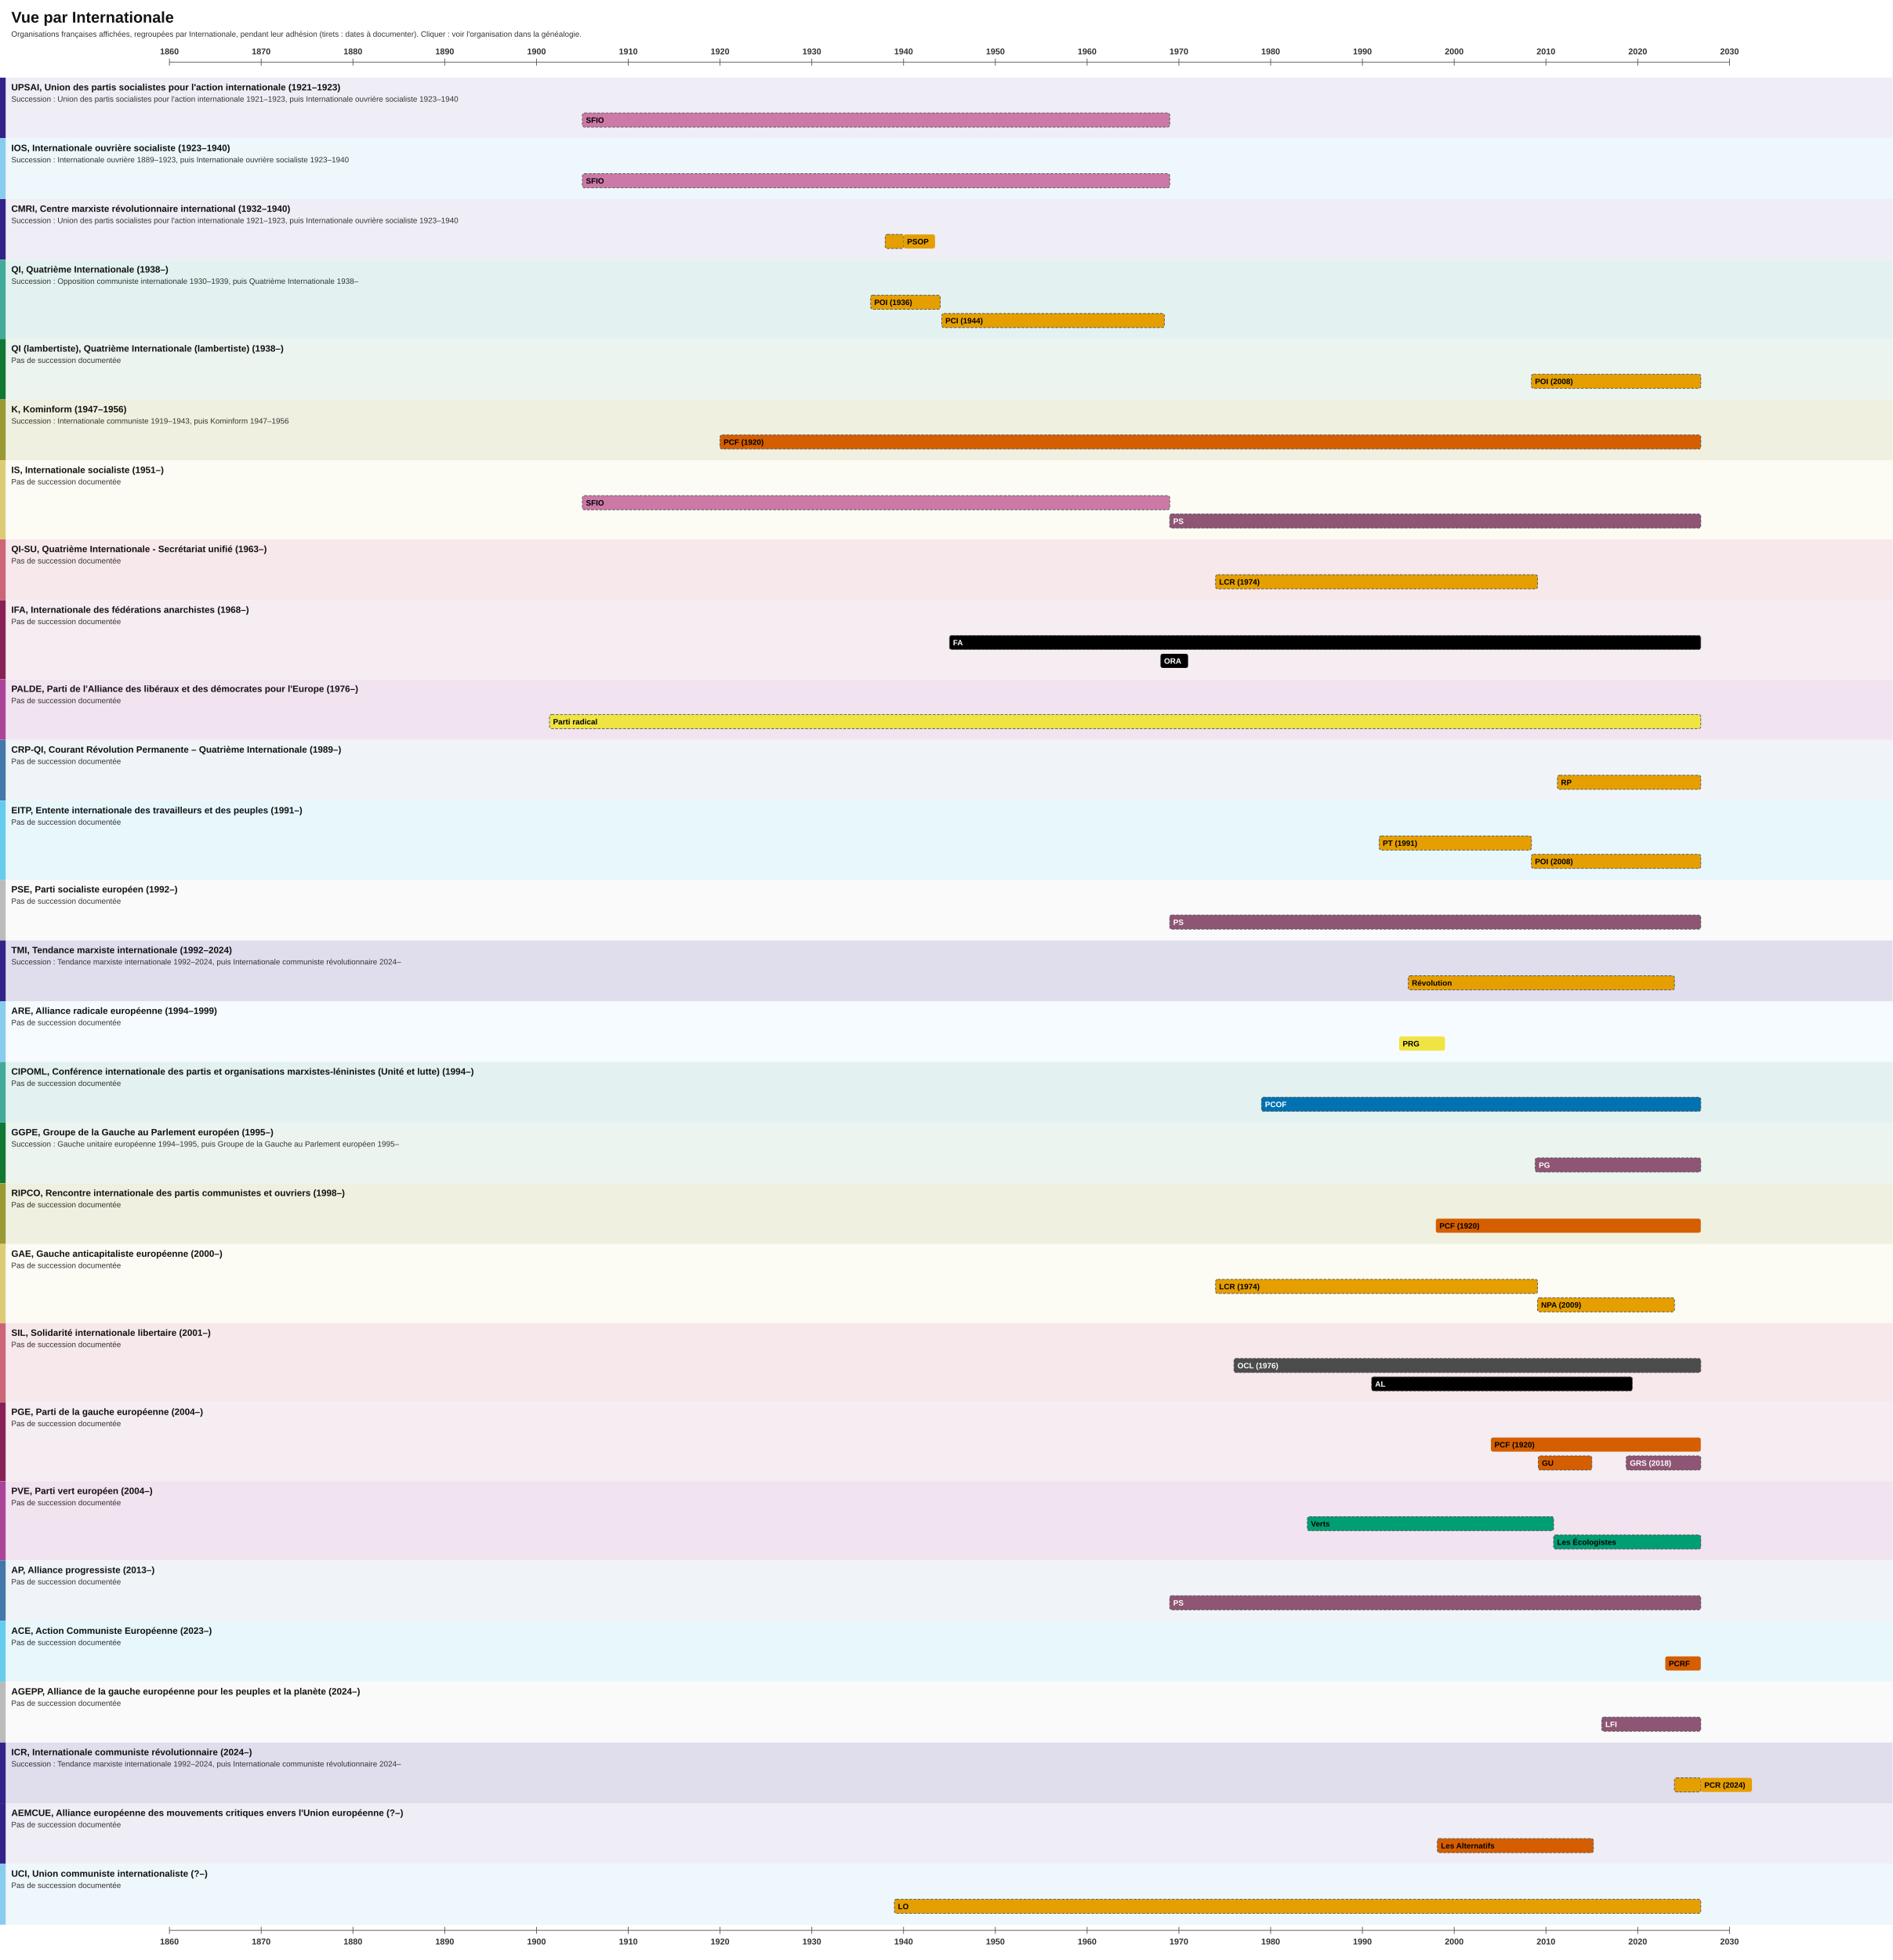
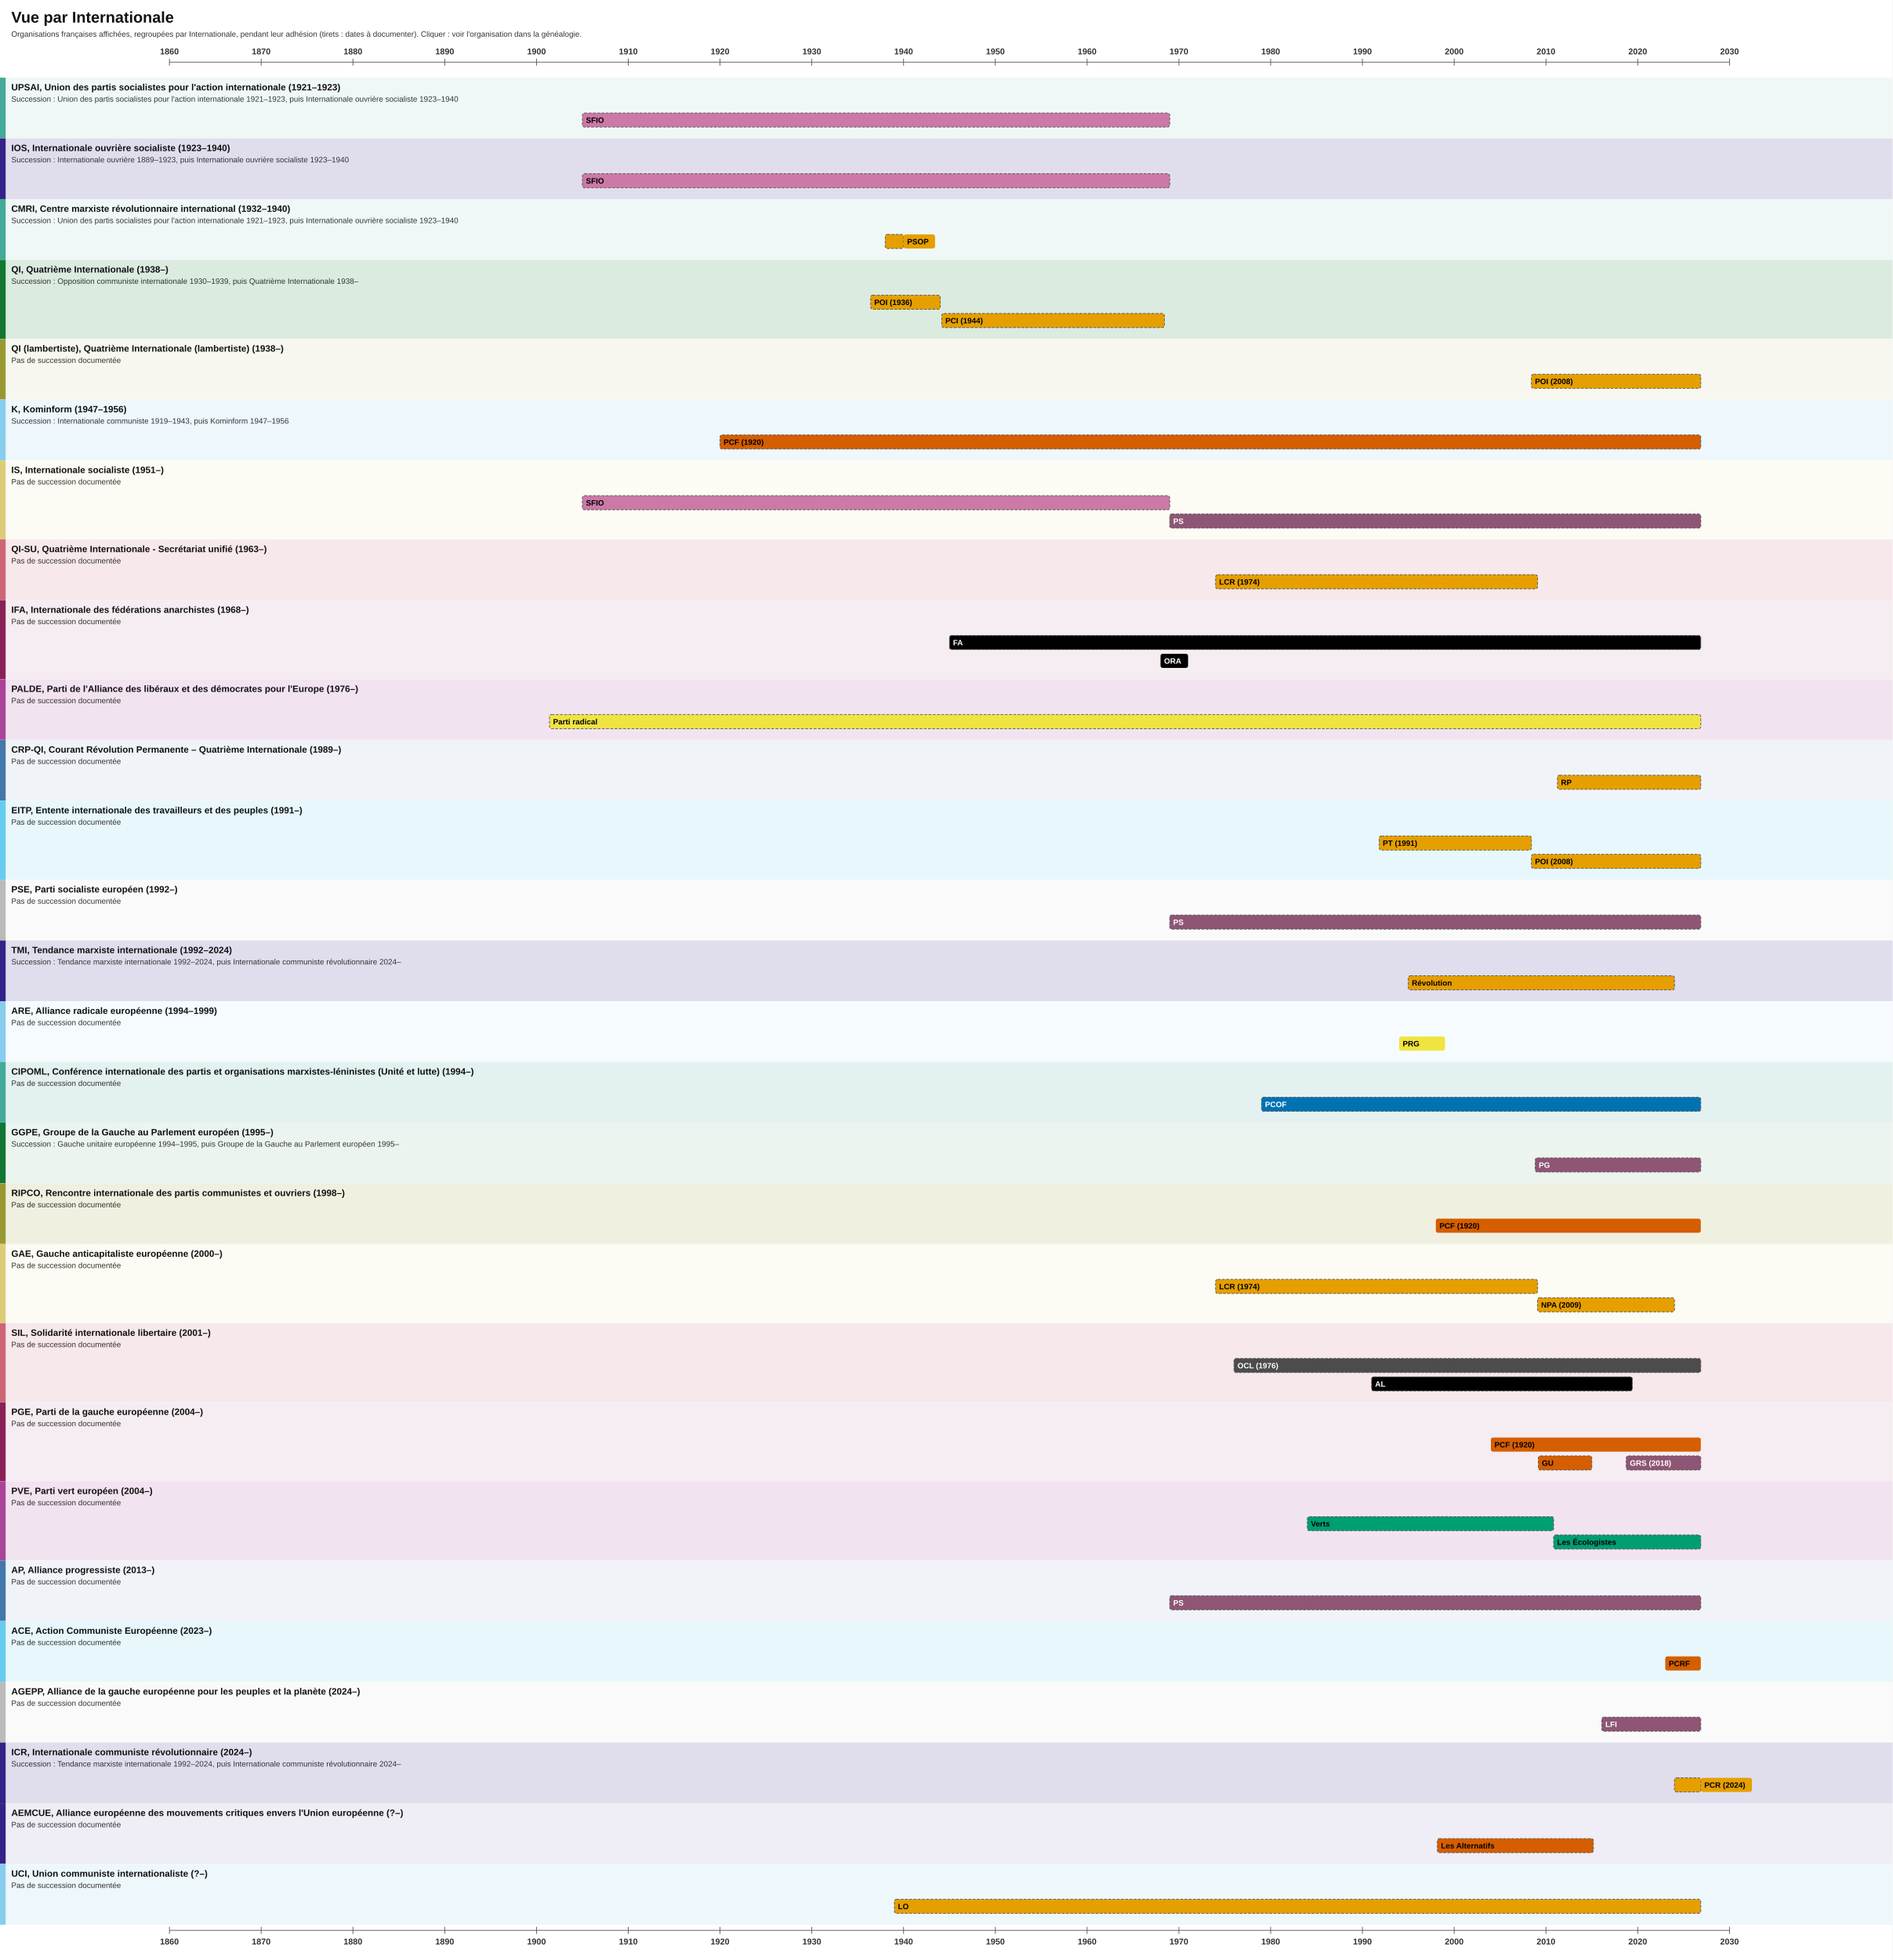
<svg xmlns="http://www.w3.org/2000/svg" id="vue-inter" width="2681" height="2776" viewBox="0 0 2681 2776" font-family="Arial, Helvetica, sans-serif">
  <rect width="2681" height="2776" fill="#FFFFFF" />
  <text x="16.0" y="32.0" font-size="22" font-family="Arial, Helvetica, sans-serif" font-weight="bold" fill="#111111" text-anchor="start" class="legende-t">Vue par Internationale</text>
  <text x="16.0" y="52.0" font-size="11" font-family="Arial, Helvetica, sans-serif" fill="#333333" text-anchor="start" class="legende-t">Organisations françaises affichées, regroupées par Internationale, pendant leur adhésion (tirets : dates à documenter). Cliquer : voir l'organisation dans la généalogie.</text>
  <line x1="240.0" x2="2450.0" y1="88" y2="88" stroke="#555555" />
  <line x1="240.0" x2="2450.0" y1="2734" y2="2734" stroke="#555555" />
  <line x1="240.0" x2="240.0" y1="83" y2="93" stroke="#555555" />
  <text x="240.0" y="77.0" font-size="12" font-family="Arial, Helvetica, sans-serif" font-weight="bold" fill="#333333" text-anchor="middle" class="axe-t">1860</text>
  <line x1="240.0" x2="240.0" y1="2729" y2="2739" stroke="#555555" />
  <text x="240.0" y="2754.0" font-size="12" font-family="Arial, Helvetica, sans-serif" font-weight="bold" fill="#333333" text-anchor="middle" class="axe-t">1860</text>
  <line x1="370.0" x2="370.0" y1="83" y2="93" stroke="#555555" />
  <text x="370.0" y="77.0" font-size="12" font-family="Arial, Helvetica, sans-serif" font-weight="bold" fill="#333333" text-anchor="middle" class="axe-t">1870</text>
  <line x1="370.0" x2="370.0" y1="2729" y2="2739" stroke="#555555" />
  <text x="370.0" y="2754.0" font-size="12" font-family="Arial, Helvetica, sans-serif" font-weight="bold" fill="#333333" text-anchor="middle" class="axe-t">1870</text>
  <line x1="500.0" x2="500.0" y1="83" y2="93" stroke="#555555" />
  <text x="500.0" y="77.0" font-size="12" font-family="Arial, Helvetica, sans-serif" font-weight="bold" fill="#333333" text-anchor="middle" class="axe-t">1880</text>
  <line x1="500.0" x2="500.0" y1="2729" y2="2739" stroke="#555555" />
  <text x="500.0" y="2754.0" font-size="12" font-family="Arial, Helvetica, sans-serif" font-weight="bold" fill="#333333" text-anchor="middle" class="axe-t">1880</text>
  <line x1="630.0" x2="630.0" y1="83" y2="93" stroke="#555555" />
  <text x="630.0" y="77.0" font-size="12" font-family="Arial, Helvetica, sans-serif" font-weight="bold" fill="#333333" text-anchor="middle" class="axe-t">1890</text>
  <line x1="630.0" x2="630.0" y1="2729" y2="2739" stroke="#555555" />
  <text x="630.0" y="2754.0" font-size="12" font-family="Arial, Helvetica, sans-serif" font-weight="bold" fill="#333333" text-anchor="middle" class="axe-t">1890</text>
  <line x1="760.0" x2="760.0" y1="83" y2="93" stroke="#555555" />
  <text x="760.0" y="77.0" font-size="12" font-family="Arial, Helvetica, sans-serif" font-weight="bold" fill="#333333" text-anchor="middle" class="axe-t">1900</text>
  <line x1="760.0" x2="760.0" y1="2729" y2="2739" stroke="#555555" />
  <text x="760.0" y="2754.0" font-size="12" font-family="Arial, Helvetica, sans-serif" font-weight="bold" fill="#333333" text-anchor="middle" class="axe-t">1900</text>
  <line x1="890.0" x2="890.0" y1="83" y2="93" stroke="#555555" />
  <text x="890.0" y="77.0" font-size="12" font-family="Arial, Helvetica, sans-serif" font-weight="bold" fill="#333333" text-anchor="middle" class="axe-t">1910</text>
  <line x1="890.0" x2="890.0" y1="2729" y2="2739" stroke="#555555" />
  <text x="890.0" y="2754.0" font-size="12" font-family="Arial, Helvetica, sans-serif" font-weight="bold" fill="#333333" text-anchor="middle" class="axe-t">1910</text>
  <line x1="1020.0" x2="1020.0" y1="83" y2="93" stroke="#555555" />
  <text x="1020.0" y="77.0" font-size="12" font-family="Arial, Helvetica, sans-serif" font-weight="bold" fill="#333333" text-anchor="middle" class="axe-t">1920</text>
  <line x1="1020.0" x2="1020.0" y1="2729" y2="2739" stroke="#555555" />
  <text x="1020.0" y="2754.0" font-size="12" font-family="Arial, Helvetica, sans-serif" font-weight="bold" fill="#333333" text-anchor="middle" class="axe-t">1920</text>
  <line x1="1150.0" x2="1150.0" y1="83" y2="93" stroke="#555555" />
  <text x="1150.0" y="77.0" font-size="12" font-family="Arial, Helvetica, sans-serif" font-weight="bold" fill="#333333" text-anchor="middle" class="axe-t">1930</text>
  <line x1="1150.0" x2="1150.0" y1="2729" y2="2739" stroke="#555555" />
  <text x="1150.0" y="2754.0" font-size="12" font-family="Arial, Helvetica, sans-serif" font-weight="bold" fill="#333333" text-anchor="middle" class="axe-t">1930</text>
  <line x1="1280.0" x2="1280.0" y1="83" y2="93" stroke="#555555" />
  <text x="1280.0" y="77.0" font-size="12" font-family="Arial, Helvetica, sans-serif" font-weight="bold" fill="#333333" text-anchor="middle" class="axe-t">1940</text>
  <line x1="1280.0" x2="1280.0" y1="2729" y2="2739" stroke="#555555" />
  <text x="1280.0" y="2754.0" font-size="12" font-family="Arial, Helvetica, sans-serif" font-weight="bold" fill="#333333" text-anchor="middle" class="axe-t">1940</text>
  <line x1="1410.0" x2="1410.0" y1="83" y2="93" stroke="#555555" />
  <text x="1410.0" y="77.0" font-size="12" font-family="Arial, Helvetica, sans-serif" font-weight="bold" fill="#333333" text-anchor="middle" class="axe-t">1950</text>
  <line x1="1410.0" x2="1410.0" y1="2729" y2="2739" stroke="#555555" />
  <text x="1410.0" y="2754.0" font-size="12" font-family="Arial, Helvetica, sans-serif" font-weight="bold" fill="#333333" text-anchor="middle" class="axe-t">1950</text>
  <line x1="1540.0" x2="1540.0" y1="83" y2="93" stroke="#555555" />
  <text x="1540.0" y="77.0" font-size="12" font-family="Arial, Helvetica, sans-serif" font-weight="bold" fill="#333333" text-anchor="middle" class="axe-t">1960</text>
  <line x1="1540.0" x2="1540.0" y1="2729" y2="2739" stroke="#555555" />
  <text x="1540.0" y="2754.0" font-size="12" font-family="Arial, Helvetica, sans-serif" font-weight="bold" fill="#333333" text-anchor="middle" class="axe-t">1960</text>
  <line x1="1670.0" x2="1670.0" y1="83" y2="93" stroke="#555555" />
  <text x="1670.0" y="77.0" font-size="12" font-family="Arial, Helvetica, sans-serif" font-weight="bold" fill="#333333" text-anchor="middle" class="axe-t">1970</text>
  <line x1="1670.0" x2="1670.0" y1="2729" y2="2739" stroke="#555555" />
  <text x="1670.0" y="2754.0" font-size="12" font-family="Arial, Helvetica, sans-serif" font-weight="bold" fill="#333333" text-anchor="middle" class="axe-t">1970</text>
  <line x1="1800.0" x2="1800.0" y1="83" y2="93" stroke="#555555" />
  <text x="1800.0" y="77.0" font-size="12" font-family="Arial, Helvetica, sans-serif" font-weight="bold" fill="#333333" text-anchor="middle" class="axe-t">1980</text>
  <line x1="1800.0" x2="1800.0" y1="2729" y2="2739" stroke="#555555" />
  <text x="1800.0" y="2754.0" font-size="12" font-family="Arial, Helvetica, sans-serif" font-weight="bold" fill="#333333" text-anchor="middle" class="axe-t">1980</text>
  <line x1="1930.0" x2="1930.0" y1="83" y2="93" stroke="#555555" />
  <text x="1930.0" y="77.0" font-size="12" font-family="Arial, Helvetica, sans-serif" font-weight="bold" fill="#333333" text-anchor="middle" class="axe-t">1990</text>
  <line x1="1930.0" x2="1930.0" y1="2729" y2="2739" stroke="#555555" />
  <text x="1930.0" y="2754.0" font-size="12" font-family="Arial, Helvetica, sans-serif" font-weight="bold" fill="#333333" text-anchor="middle" class="axe-t">1990</text>
  <line x1="2060.0" x2="2060.0" y1="83" y2="93" stroke="#555555" />
  <text x="2060.0" y="77.0" font-size="12" font-family="Arial, Helvetica, sans-serif" font-weight="bold" fill="#333333" text-anchor="middle" class="axe-t">2000</text>
  <line x1="2060.0" x2="2060.0" y1="2729" y2="2739" stroke="#555555" />
  <text x="2060.0" y="2754.0" font-size="12" font-family="Arial, Helvetica, sans-serif" font-weight="bold" fill="#333333" text-anchor="middle" class="axe-t">2000</text>
  <line x1="2190.0" x2="2190.0" y1="83" y2="93" stroke="#555555" />
  <text x="2190.0" y="77.0" font-size="12" font-family="Arial, Helvetica, sans-serif" font-weight="bold" fill="#333333" text-anchor="middle" class="axe-t">2010</text>
  <line x1="2190.0" x2="2190.0" y1="2729" y2="2739" stroke="#555555" />
  <text x="2190.0" y="2754.0" font-size="12" font-family="Arial, Helvetica, sans-serif" font-weight="bold" fill="#333333" text-anchor="middle" class="axe-t">2010</text>
  <line x1="2320.0" x2="2320.0" y1="83" y2="93" stroke="#555555" />
  <text x="2320.0" y="77.0" font-size="12" font-family="Arial, Helvetica, sans-serif" font-weight="bold" fill="#333333" text-anchor="middle" class="axe-t">2020</text>
  <line x1="2320.0" x2="2320.0" y1="2729" y2="2739" stroke="#555555" />
  <text x="2320.0" y="2754.0" font-size="12" font-family="Arial, Helvetica, sans-serif" font-weight="bold" fill="#333333" text-anchor="middle" class="axe-t">2020</text>
  <line x1="2450.0" x2="2450.0" y1="83" y2="93" stroke="#555555" />
  <text x="2450.0" y="77.0" font-size="12" font-family="Arial, Helvetica, sans-serif" font-weight="bold" fill="#333333" text-anchor="middle" class="axe-t">2030</text>
  <line x1="2450.0" x2="2450.0" y1="2729" y2="2739" stroke="#555555" />
  <text x="2450.0" y="2754.0" font-size="12" font-family="Arial, Helvetica, sans-serif" font-weight="bold" fill="#333333" text-anchor="middle" class="axe-t">2030</text>
  <g class="bande-inter" data-intl="Q698677">
-     <rect x="0" y="110" width="2681" height="86" fill="#EFEDF5" />
-     <rect x="0" y="110" width="8" height="86" fill="#332288" />
+     <rect x="0" y="110" width="2681" height="86" fill="#F0F8F7" />
+     <rect x="0" y="110" width="8" height="86" fill="#44AA99" />
    <text x="16.0" y="128.0" font-size="13" font-family="Arial, Helvetica, sans-serif" font-weight="bold" fill="#111111" text-anchor="start" class="voie-t">UPSAI, Union des partis socialistes pour l'action internationale (1921–1923)</text>
    <text x="16.0" y="144.0" font-size="11" font-family="Arial, Helvetica, sans-serif" fill="#333333" text-anchor="start" class="voie-t">Succession : Union des partis socialistes pour l'action internationale 1921–1923, puis Internationale ouvrière socialiste 1923–1940</text>
    <a href="arbre.html#Q1332068">
      <g class="membre" data-id="Q1332068">
        <rect x="825.00" y="160.00" width="832.00" height="20" rx="3" fill="#CC79A7" stroke="#555555" stroke-dasharray="4 2" />
        <text x="830.0" y="174.0" font-size="11" font-family="Arial, Helvetica, sans-serif" font-weight="bold" fill="#000000" text-anchor="start" class="tag-t">SFIO</text>
      </g>
    </a>
  </g>
  <g class="bande-inter" data-intl="Q703593">
-     <rect x="0" y="196" width="2681" height="86" fill="#EDF7FC" />
-     <rect x="0" y="196" width="8" height="86" fill="#88CCEE" />
+     <rect x="0" y="196" width="2681" height="86" fill="#E0DEED" />
+     <rect x="0" y="196" width="8" height="86" fill="#332288" />
    <text x="16.0" y="214.0" font-size="13" font-family="Arial, Helvetica, sans-serif" font-weight="bold" fill="#111111" text-anchor="start" class="voie-t">IOS, Internationale ouvrière socialiste (1923–1940)</text>
    <text x="16.0" y="230.0" font-size="11" font-family="Arial, Helvetica, sans-serif" fill="#333333" text-anchor="start" class="voie-t">Succession : Internationale ouvrière 1889–1923, puis Internationale ouvrière socialiste 1923–1940</text>
    <a href="arbre.html#Q1332068">
      <g class="membre" data-id="Q1332068">
        <rect x="825.00" y="246.00" width="832.00" height="20" rx="3" fill="#CC79A7" stroke="#555555" stroke-dasharray="4 2" />
        <text x="830.0" y="260.0" font-size="11" font-family="Arial, Helvetica, sans-serif" font-weight="bold" fill="#000000" text-anchor="start" class="tag-t">SFIO</text>
      </g>
    </a>
  </g>
  <g class="bande-inter" data-intl="Q1423578">
-     <rect x="0" y="282" width="2681" height="86" fill="#EFEDF5" />
-     <rect x="0" y="282" width="8" height="86" fill="#332288" />
+     <rect x="0" y="282" width="2681" height="86" fill="#F0F8F7" />
+     <rect x="0" y="282" width="8" height="86" fill="#44AA99" />
    <text x="16.0" y="300.0" font-size="13" font-family="Arial, Helvetica, sans-serif" font-weight="bold" fill="#111111" text-anchor="start" class="voie-t">CMRI, Centre marxiste révolutionnaire international (1932–1940)</text>
    <text x="16.0" y="316.0" font-size="11" font-family="Arial, Helvetica, sans-serif" fill="#333333" text-anchor="start" class="voie-t">Succession : Union des partis socialistes pour l'action internationale 1921–1923, puis Internationale ouvrière socialiste 1923–1940</text>
    <a href="arbre.html#Q3366769">
      <g class="membre" data-id="Q3366769">
        <rect x="1254.00" y="332.00" width="26.00" height="20" rx="3" fill="#E69F00" stroke="#555555" stroke-dasharray="4 2" />
        <rect x="1280.00" y="332.00" width="44.56" height="20" rx="3" fill="#E69F00" />
        <text x="1285.0" y="346.0" font-size="11" font-family="Arial, Helvetica, sans-serif" font-weight="bold" fill="#000000" text-anchor="start" class="tag-t">PSOP</text>
      </g>
    </a>
  </g>
  <g class="bande-inter" data-intl="Q206682">
-     <rect x="0" y="368" width="2681" height="112" fill="#E3F2F0" />
-     <rect x="0" y="368" width="8" height="112" fill="#44AA99" />
+     <rect x="0" y="368" width="2681" height="112" fill="#DBEBE0" />
+     <rect x="0" y="368" width="8" height="112" fill="#117733" />
    <text x="16.0" y="386.0" font-size="13" font-family="Arial, Helvetica, sans-serif" font-weight="bold" fill="#111111" text-anchor="start" class="voie-t">QI, Quatrième Internationale (1938–)</text>
    <text x="16.0" y="402.0" font-size="11" font-family="Arial, Helvetica, sans-serif" fill="#333333" text-anchor="start" class="voie-t">Succession : Opposition communiste internationale 1930–1939, puis Quatrième Internationale 1938–</text>
    <a href="arbre.html#Q538664">
      <g class="membre" data-id="Q538664">
        <rect x="1233.42" y="418.00" width="98.58" height="20" rx="3" fill="#E69F00" stroke="#555555" stroke-dasharray="4 2" />
        <text x="1238.4" y="432.0" font-size="11" font-family="Arial, Helvetica, sans-serif" font-weight="bold" fill="#000000" text-anchor="start" class="tag-t">POI (1936)</text>
      </g>
    </a>
    <a href="arbre.html#Q1393793">
      <g class="membre" data-id="Q1393793">
        <rect x="1334.17" y="444.00" width="315.25" height="20" rx="3" fill="#E69F00" stroke="#555555" stroke-dasharray="4 2" />
        <text x="1339.2" y="458.0" font-size="11" font-family="Arial, Helvetica, sans-serif" font-weight="bold" fill="#000000" text-anchor="start" class="tag-t">PCI (1944)</text>
      </g>
    </a>
  </g>
  <g class="bande-inter" data-intl="Q1984016">
-     <rect x="0" y="480" width="2681" height="86" fill="#ECF4EF" />
-     <rect x="0" y="480" width="8" height="86" fill="#117733" />
+     <rect x="0" y="480" width="2681" height="86" fill="#F7F7EF" />
+     <rect x="0" y="480" width="8" height="86" fill="#999933" />
    <text x="16.0" y="498.0" font-size="13" font-family="Arial, Helvetica, sans-serif" font-weight="bold" fill="#111111" text-anchor="start" class="voie-t">QI (lambertiste), Quatrième Internationale (lambertiste) (1938–)</text>
    <text x="16.0" y="514.0" font-size="11" font-family="Arial, Helvetica, sans-serif" fill="#333333" text-anchor="start" class="voie-t">Pas de succession documentée</text>
    <a href="arbre.html#Q2638999">
      <g class="membre" data-id="Q2638999">
        <rect x="2169.42" y="530.00" width="239.92" height="20" rx="3" fill="#E69F00" stroke="#555555" stroke-dasharray="4 2" />
        <text x="2174.4" y="544.0" font-size="11" font-family="Arial, Helvetica, sans-serif" font-weight="bold" fill="#000000" text-anchor="start" class="tag-t">POI (2008)</text>
      </g>
    </a>
  </g>
  <g class="bande-inter" data-intl="Q183533">
-     <rect x="0" y="566" width="2681" height="86" fill="#F0F0E0" />
-     <rect x="0" y="566" width="8" height="86" fill="#999933" />
+     <rect x="0" y="566" width="2681" height="86" fill="#EDF7FC" />
+     <rect x="0" y="566" width="8" height="86" fill="#88CCEE" />
    <text x="16.0" y="584.0" font-size="13" font-family="Arial, Helvetica, sans-serif" font-weight="bold" fill="#111111" text-anchor="start" class="voie-t">K, Kominform (1947–1956)</text>
    <text x="16.0" y="600.0" font-size="11" font-family="Arial, Helvetica, sans-serif" fill="#333333" text-anchor="start" class="voie-t">Succession : Internationale communiste 1919–1943, puis Kominform 1947–1956</text>
    <a href="arbre.html#Q192821">
      <g class="membre" data-id="Q192821">
        <rect x="1020.00" y="616.00" width="1389.33" height="20" rx="3" fill="#D55E00" stroke="#555555" stroke-dasharray="4 2" />
        <text x="1025.0" y="630.0" font-size="11" font-family="Arial, Helvetica, sans-serif" font-weight="bold" fill="#000000" text-anchor="start" class="tag-t">PCF (1920)</text>
      </g>
    </a>
  </g>
  <g class="bande-inter" data-intl="Q159454">
    <rect x="0" y="652" width="2681" height="112" fill="#FCFBF4" />
    <rect x="0" y="652" width="8" height="112" fill="#DDCC77" />
    <text x="16.0" y="670.0" font-size="13" font-family="Arial, Helvetica, sans-serif" font-weight="bold" fill="#111111" text-anchor="start" class="voie-t">IS, Internationale socialiste (1951–)</text>
    <text x="16.0" y="686.0" font-size="11" font-family="Arial, Helvetica, sans-serif" fill="#333333" text-anchor="start" class="voie-t">Pas de succession documentée</text>
    <a href="arbre.html#Q1332068">
      <g class="membre" data-id="Q1332068">
        <rect x="825.00" y="702.00" width="832.00" height="20" rx="3" fill="#CC79A7" stroke="#555555" stroke-dasharray="4 2" />
        <text x="830.0" y="716.0" font-size="11" font-family="Arial, Helvetica, sans-serif" font-weight="bold" fill="#000000" text-anchor="start" class="tag-t">SFIO</text>
      </g>
    </a>
    <a href="arbre.html#Q170972">
      <g class="membre" data-id="Q170972">
        <rect x="1657.00" y="728.00" width="752.33" height="20" rx="3" fill="#8F5575" stroke="#555555" stroke-dasharray="4 2" />
        <text x="1662.0" y="742.0" font-size="11" font-family="Arial, Helvetica, sans-serif" font-weight="bold" fill="#FFFFFF" text-anchor="start" class="tag-t">PS</text>
      </g>
    </a>
  </g>
  <g class="bande-inter" data-intl="Q2634710">
    <rect x="0" y="764" width="2681" height="86" fill="#F7E8EB" />
    <rect x="0" y="764" width="8" height="86" fill="#CC6677" />
    <text x="16.0" y="782.0" font-size="13" font-family="Arial, Helvetica, sans-serif" font-weight="bold" fill="#111111" text-anchor="start" class="voie-t">QI-SU, Quatrième Internationale - Secrétariat unifié (1963–)</text>
    <text x="16.0" y="798.0" font-size="11" font-family="Arial, Helvetica, sans-serif" fill="#333333" text-anchor="start" class="voie-t">Pas de succession documentée</text>
    <a href="arbre.html#Q862627">
      <g class="membre" data-id="Q862627">
        <rect x="1722.00" y="814.00" width="456.08" height="20" rx="3" fill="#E69F00" stroke="#555555" stroke-dasharray="4 2" />
        <text x="1727.0" y="828.0" font-size="11" font-family="Arial, Helvetica, sans-serif" font-weight="bold" fill="#000000" text-anchor="start" class="tag-t">LCR (1974)</text>
      </g>
    </a>
  </g>
  <g class="bande-inter" data-intl="Q133795">
    <rect x="0" y="850" width="2681" height="112" fill="#F5EDF1" />
    <rect x="0" y="850" width="8" height="112" fill="#882255" />
    <text x="16.0" y="868.0" font-size="13" font-family="Arial, Helvetica, sans-serif" font-weight="bold" fill="#111111" text-anchor="start" class="voie-t">IFA, Internationale des fédérations anarchistes (1968–)</text>
    <text x="16.0" y="884.0" font-size="11" font-family="Arial, Helvetica, sans-serif" fill="#333333" text-anchor="start" class="voie-t">Pas de succession documentée</text>
    <a href="arbre.html#Q3091443">
      <g class="membre" data-id="Q3091443">
        <rect x="1345.00" y="900.00" width="1064.33" height="20" rx="3" fill="#000000" stroke="#555555" stroke-dasharray="4 2" />
        <text x="1350.0" y="914.0" font-size="11" font-family="Arial, Helvetica, sans-serif" font-weight="bold" fill="#FFFFFF" text-anchor="start" class="tag-t">FA</text>
      </g>
    </a>
    <a href="arbre.html#Q3356082">
      <g class="membre" data-id="Q3356082">
        <rect x="1644.00" y="926.00" width="39.00" height="20" rx="3" fill="#000000" />
        <text x="1649.0" y="940.0" font-size="11" font-family="Arial, Helvetica, sans-serif" font-weight="bold" fill="#FFFFFF" text-anchor="start" class="tag-t">ORA</text>
      </g>
    </a>
  </g>
  <g class="bande-inter" data-intl="Q25079">
    <rect x="0" y="962" width="2681" height="86" fill="#F2E3F0" />
    <rect x="0" y="962" width="8" height="86" fill="#AA4499" />
    <text x="16.0" y="980.0" font-size="13" font-family="Arial, Helvetica, sans-serif" font-weight="bold" fill="#111111" text-anchor="start" class="voie-t">PALDE, Parti de l'Alliance des libéraux et des démocrates pour l'Europe (1976–)</text>
    <text x="16.0" y="996.0" font-size="11" font-family="Arial, Helvetica, sans-serif" fill="#333333" text-anchor="start" class="voie-t">Pas de succession documentée</text>
    <a href="arbre.html#Q1542710">
      <g class="membre" data-id="Q1542710">
        <rect x="778.42" y="1012.00" width="1630.92" height="20" rx="3" fill="#F0E442" stroke="#555555" stroke-dasharray="4 2" />
        <text x="783.4" y="1026.0" font-size="11" font-family="Arial, Helvetica, sans-serif" font-weight="bold" fill="#000000" text-anchor="start" class="tag-t">Parti radical</text>
      </g>
    </a>
  </g>
  <g class="bande-inter" data-intl="Q2455815">
    <rect x="0" y="1048" width="2681" height="86" fill="#F0F4F8" />
    <rect x="0" y="1048" width="8" height="86" fill="#4477AA" />
    <text x="16.0" y="1066.0" font-size="13" font-family="Arial, Helvetica, sans-serif" font-weight="bold" fill="#111111" text-anchor="start" class="voie-t">CRP-QI, Courant Révolution Permanente – Quatrième Internationale (1989–)</text>
    <text x="16.0" y="1082.0" font-size="11" font-family="Arial, Helvetica, sans-serif" fill="#333333" text-anchor="start" class="voie-t">Pas de succession documentée</text>
    <a href="arbre.html#Q22981822">
      <g class="membre" data-id="Q22981822">
        <rect x="2206.25" y="1098.00" width="203.08" height="20" rx="3" fill="#E69F00" stroke="#555555" stroke-dasharray="4 2" />
        <text x="2211.2" y="1112.0" font-size="11" font-family="Arial, Helvetica, sans-serif" font-weight="bold" fill="#000000" text-anchor="start" class="tag-t">RP</text>
      </g>
    </a>
  </g>
  <g class="bande-inter" data-intl="Q3055019">
    <rect x="0" y="1134" width="2681" height="112" fill="#E8F7FC" />
    <rect x="0" y="1134" width="8" height="112" fill="#66CCEE" />
    <text x="16.0" y="1152.0" font-size="13" font-family="Arial, Helvetica, sans-serif" font-weight="bold" fill="#111111" text-anchor="start" class="voie-t">EITP, Entente internationale des travailleurs et des peuples (1991–)</text>
    <text x="16.0" y="1168.0" font-size="11" font-family="Arial, Helvetica, sans-serif" fill="#333333" text-anchor="start" class="voie-t">Pas de succession documentée</text>
    <a href="arbre.html#Q628594">
      <g class="membre" data-id="Q628594">
        <rect x="1953.83" y="1184.00" width="215.58" height="20" rx="3" fill="#E69F00" stroke="#555555" stroke-dasharray="4 2" />
        <text x="1958.8" y="1198.0" font-size="11" font-family="Arial, Helvetica, sans-serif" font-weight="bold" fill="#000000" text-anchor="start" class="tag-t">PT (1991)</text>
      </g>
    </a>
    <a href="arbre.html#Q2638999">
      <g class="membre" data-id="Q2638999">
        <rect x="2169.42" y="1210.00" width="239.92" height="20" rx="3" fill="#E69F00" stroke="#555555" stroke-dasharray="4 2" />
        <text x="2174.4" y="1224.0" font-size="11" font-family="Arial, Helvetica, sans-serif" font-weight="bold" fill="#000000" text-anchor="start" class="tag-t">POI (2008)</text>
      </g>
    </a>
  </g>
  <g class="bande-inter" data-intl="Q220945">
    <rect x="0" y="1246" width="2681" height="86" fill="#FAFAFA" />
    <rect x="0" y="1246" width="8" height="86" fill="#BBBBBB" />
    <text x="16.0" y="1264.0" font-size="13" font-family="Arial, Helvetica, sans-serif" font-weight="bold" fill="#111111" text-anchor="start" class="voie-t">PSE, Parti socialiste européen (1992–)</text>
    <text x="16.0" y="1280.0" font-size="11" font-family="Arial, Helvetica, sans-serif" fill="#333333" text-anchor="start" class="voie-t">Pas de succession documentée</text>
    <a href="arbre.html#Q170972">
      <g class="membre" data-id="Q170972">
        <rect x="1657.00" y="1296.00" width="752.33" height="20" rx="3" fill="#8F5575" stroke="#555555" stroke-dasharray="4 2" />
        <text x="1662.0" y="1310.0" font-size="11" font-family="Arial, Helvetica, sans-serif" font-weight="bold" fill="#FFFFFF" text-anchor="start" class="tag-t">PS</text>
      </g>
    </a>
  </g>
  <g class="bande-inter" data-intl="Q1631185">
    <rect x="0" y="1332" width="2681" height="86" fill="#E0DEED" />
    <rect x="0" y="1332" width="8" height="86" fill="#332288" />
    <text x="16.0" y="1350.0" font-size="13" font-family="Arial, Helvetica, sans-serif" font-weight="bold" fill="#111111" text-anchor="start" class="voie-t">TMI, Tendance marxiste internationale (1992–2024)</text>
    <text x="16.0" y="1366.0" font-size="11" font-family="Arial, Helvetica, sans-serif" fill="#333333" text-anchor="start" class="voie-t">Succession : Tendance marxiste internationale 1992–2024, puis Internationale communiste révolutionnaire 2024–</text>
    <a href="arbre.html#fr:Révolution (Tendance marxiste internationale)">
      <g class="membre" data-id="fr:Révolution (Tendance marxiste internationale)">
        <rect x="1995.00" y="1382.00" width="377.00" height="20" rx="3" fill="#E69F00" stroke="#555555" stroke-dasharray="4 2" />
        <text x="2000.0" y="1396.0" font-size="11" font-family="Arial, Helvetica, sans-serif" font-weight="bold" fill="#000000" text-anchor="start" class="tag-t">Révolution</text>
      </g>
    </a>
  </g>
  <g class="bande-inter" data-intl="Q1651405">
    <rect x="0" y="1418" width="2681" height="86" fill="#F5FBFE" />
    <rect x="0" y="1418" width="8" height="86" fill="#88CCEE" />
    <text x="16.0" y="1436.0" font-size="13" font-family="Arial, Helvetica, sans-serif" font-weight="bold" fill="#111111" text-anchor="start" class="voie-t">ARE, Alliance radicale européenne (1994–1999)</text>
    <text x="16.0" y="1452.0" font-size="11" font-family="Arial, Helvetica, sans-serif" fill="#333333" text-anchor="start" class="voie-t">Pas de succession documentée</text>
    <a href="arbre.html#Q427965">
      <g class="membre" data-id="Q427965">
        <rect x="1982.00" y="1468.00" width="65.00" height="20" rx="3" fill="#F0E442" />
        <text x="1987.0" y="1482.0" font-size="11" font-family="Arial, Helvetica, sans-serif" font-weight="bold" fill="#000000" text-anchor="start" class="tag-t">PRG</text>
      </g>
    </a>
  </g>
  <g class="bande-inter" data-intl="Q622227">
    <rect x="0" y="1504" width="2681" height="86" fill="#E3F2F0" />
    <rect x="0" y="1504" width="8" height="86" fill="#44AA99" />
    <text x="16.0" y="1522.0" font-size="13" font-family="Arial, Helvetica, sans-serif" font-weight="bold" fill="#111111" text-anchor="start" class="voie-t">CIPOML, Conférence internationale des partis et organisations marxistes-léninistes (Unité et lutte) (1994–)</text>
    <text x="16.0" y="1538.0" font-size="11" font-family="Arial, Helvetica, sans-serif" fill="#333333" text-anchor="start" class="voie-t">Pas de succession documentée</text>
    <a href="arbre.html#Q3366206">
      <g class="membre" data-id="Q3366206">
        <rect x="1787.00" y="1554.00" width="622.33" height="20" rx="3" fill="#0072B2" stroke="#555555" stroke-dasharray="4 2" />
        <text x="1792.0" y="1568.0" font-size="11" font-family="Arial, Helvetica, sans-serif" font-weight="bold" fill="#FFFFFF" text-anchor="start" class="tag-t">PCOF</text>
      </g>
    </a>
  </g>
  <g class="bande-inter" data-intl="Q753711">
    <rect x="0" y="1590" width="2681" height="86" fill="#ECF4EF" />
    <rect x="0" y="1590" width="8" height="86" fill="#117733" />
    <text x="16.0" y="1608.0" font-size="13" font-family="Arial, Helvetica, sans-serif" font-weight="bold" fill="#111111" text-anchor="start" class="voie-t">GGPE, Groupe de la Gauche au Parlement européen (1995–)</text>
    <text x="16.0" y="1624.0" font-size="11" font-family="Arial, Helvetica, sans-serif" fill="#333333" text-anchor="start" class="voie-t">Succession : Gauche unitaire européenne 1994–1995, puis Groupe de la Gauche au Parlement européen 1995–</text>
    <a href="arbre.html#Q922707">
      <g class="membre" data-id="Q922707">
        <rect x="2174.83" y="1640.00" width="234.50" height="20" rx="3" fill="#8F5575" stroke="#555555" stroke-dasharray="4 2" />
        <text x="2179.8" y="1654.0" font-size="11" font-family="Arial, Helvetica, sans-serif" font-weight="bold" fill="#FFFFFF" text-anchor="start" class="tag-t">PG</text>
      </g>
    </a>
  </g>
  <g class="bande-inter" data-intl="Q2440449">
    <rect x="0" y="1676" width="2681" height="86" fill="#F0F0E0" />
    <rect x="0" y="1676" width="8" height="86" fill="#999933" />
    <text x="16.0" y="1694.0" font-size="13" font-family="Arial, Helvetica, sans-serif" font-weight="bold" fill="#111111" text-anchor="start" class="voie-t">RIPCO, Rencontre internationale des partis communistes et ouvriers (1998–)</text>
    <text x="16.0" y="1710.0" font-size="11" font-family="Arial, Helvetica, sans-serif" fill="#333333" text-anchor="start" class="voie-t">Pas de succession documentée</text>
    <a href="arbre.html#Q192821">
      <g class="membre" data-id="Q192821">
        <rect x="2034.00" y="1726.00" width="375.33" height="20" rx="3" fill="#D55E00" />
        <text x="2039.0" y="1740.0" font-size="11" font-family="Arial, Helvetica, sans-serif" font-weight="bold" fill="#000000" text-anchor="start" class="tag-t">PCF (1920)</text>
      </g>
    </a>
  </g>
  <g class="bande-inter" data-intl="Q1377231">
    <rect x="0" y="1762" width="2681" height="112" fill="#FCFBF4" />
    <rect x="0" y="1762" width="8" height="112" fill="#DDCC77" />
    <text x="16.0" y="1780.0" font-size="13" font-family="Arial, Helvetica, sans-serif" font-weight="bold" fill="#111111" text-anchor="start" class="voie-t">GAE, Gauche anticapitaliste européenne (2000–)</text>
    <text x="16.0" y="1796.0" font-size="11" font-family="Arial, Helvetica, sans-serif" fill="#333333" text-anchor="start" class="voie-t">Pas de succession documentée</text>
    <a href="arbre.html#Q862627">
      <g class="membre" data-id="Q862627">
        <rect x="1722.00" y="1812.00" width="456.08" height="20" rx="3" fill="#E69F00" stroke="#555555" stroke-dasharray="4 2" />
        <text x="1727.0" y="1826.0" font-size="11" font-family="Arial, Helvetica, sans-serif" font-weight="bold" fill="#000000" text-anchor="start" class="tag-t">LCR (1974)</text>
      </g>
    </a>
    <a href="arbre.html#Q1045425">
      <g class="membre" data-id="Q1045425">
        <rect x="2178.08" y="1838.00" width="193.92" height="20" rx="3" fill="#E69F00" stroke="#555555" stroke-dasharray="4 2" />
        <text x="2183.1" y="1852.0" font-size="11" font-family="Arial, Helvetica, sans-serif" font-weight="bold" fill="#000000" text-anchor="start" class="tag-t">NPA (2009)</text>
      </g>
    </a>
  </g>
  <g class="bande-inter" data-intl="Q649752">
    <rect x="0" y="1874" width="2681" height="112" fill="#F7E8EB" />
    <rect x="0" y="1874" width="8" height="112" fill="#CC6677" />
    <text x="16.0" y="1892.0" font-size="13" font-family="Arial, Helvetica, sans-serif" font-weight="bold" fill="#111111" text-anchor="start" class="voie-t">SIL, Solidarité internationale libertaire (2001–)</text>
    <text x="16.0" y="1908.0" font-size="11" font-family="Arial, Helvetica, sans-serif" fill="#333333" text-anchor="start" class="voie-t">Pas de succession documentée</text>
    <a href="arbre.html#Q3355979">
      <g class="membre" data-id="Q3355979">
        <rect x="1748.00" y="1924.00" width="661.33" height="20" rx="3" fill="#4C4C4C" stroke="#555555" stroke-dasharray="4 2" />
        <text x="1753.0" y="1938.0" font-size="11" font-family="Arial, Helvetica, sans-serif" font-weight="bold" fill="#FFFFFF" text-anchor="start" class="tag-t">OCL (1976)</text>
      </g>
    </a>
    <a href="arbre.html#Q16010672">
      <g class="membre" data-id="Q16010672">
        <rect x="1943.00" y="1950.00" width="369.42" height="20" rx="3" fill="#000000" stroke="#555555" stroke-dasharray="4 2" />
        <text x="1948.0" y="1964.0" font-size="11" font-family="Arial, Helvetica, sans-serif" font-weight="bold" fill="#FFFFFF" text-anchor="start" class="tag-t">AL</text>
      </g>
    </a>
  </g>
  <g class="bande-inter" data-intl="Q202649">
    <rect x="0" y="1986" width="2681" height="112" fill="#F5EDF1" />
    <rect x="0" y="1986" width="8" height="112" fill="#882255" />
    <text x="16.0" y="2004.0" font-size="13" font-family="Arial, Helvetica, sans-serif" font-weight="bold" fill="#111111" text-anchor="start" class="voie-t">PGE, Parti de la gauche européenne (2004–)</text>
    <text x="16.0" y="2020.0" font-size="11" font-family="Arial, Helvetica, sans-serif" fill="#333333" text-anchor="start" class="voie-t">Pas de succession documentée</text>
    <a href="arbre.html#Q192821">
      <g class="membre" data-id="Q192821">
        <rect x="2112.00" y="2036.00" width="297.33" height="20" rx="3" fill="#D55E00" />
        <text x="2117.0" y="2050.0" font-size="11" font-family="Arial, Helvetica, sans-serif" font-weight="bold" fill="#000000" text-anchor="start" class="tag-t">PCF (1920)</text>
      </g>
    </a>
    <a href="arbre.html#Q1495924">
      <g class="membre" data-id="Q1495924">
        <rect x="2179.17" y="2062.00" width="75.83" height="20" rx="3" fill="#D55E00" stroke="#555555" stroke-dasharray="4 2" />
        <text x="2184.2" y="2076.0" font-size="11" font-family="Arial, Helvetica, sans-serif" font-weight="bold" fill="#000000" text-anchor="start" class="tag-t">GU</text>
      </g>
    </a>
    <a href="arbre.html#Q58329311">
      <g class="membre" data-id="Q58329311">
        <rect x="2303.75" y="2062.00" width="105.58" height="20" rx="3" fill="#8F5575" stroke="#555555" stroke-dasharray="4 2" />
        <text x="2308.8" y="2076.0" font-size="11" font-family="Arial, Helvetica, sans-serif" font-weight="bold" fill="#FFFFFF" text-anchor="start" class="tag-t">GRS (2018)</text>
      </g>
    </a>
  </g>
  <g class="bande-inter" data-intl="Q950179">
    <rect x="0" y="2098" width="2681" height="112" fill="#F2E3F0" />
    <rect x="0" y="2098" width="8" height="112" fill="#AA4499" />
    <text x="16.0" y="2116.0" font-size="13" font-family="Arial, Helvetica, sans-serif" font-weight="bold" fill="#111111" text-anchor="start" class="voie-t">PVE, Parti vert européen (2004–)</text>
    <text x="16.0" y="2132.0" font-size="11" font-family="Arial, Helvetica, sans-serif" fill="#333333" text-anchor="start" class="voie-t">Pas de succession documentée</text>
    <a href="arbre.html#Q743390">
      <g class="membre" data-id="Q743390">
        <rect x="1852.00" y="2148.00" width="348.83" height="20" rx="3" fill="#009E73" stroke="#555555" stroke-dasharray="4 2" />
        <text x="1857.0" y="2162.0" font-size="11" font-family="Arial, Helvetica, sans-serif" font-weight="bold" fill="#000000" text-anchor="start" class="tag-t">Verts</text>
      </g>
    </a>
    <a href="arbre.html#Q613786">
      <g class="membre" data-id="Q613786">
        <rect x="2200.83" y="2174.00" width="208.50" height="20" rx="3" fill="#009E73" stroke="#555555" stroke-dasharray="4 2" />
        <text x="2205.8" y="2188.0" font-size="11" font-family="Arial, Helvetica, sans-serif" font-weight="bold" fill="#000000" text-anchor="start" class="tag-t">Les Écologistes</text>
      </g>
    </a>
  </g>
  <g class="bande-inter" data-intl="Q7248622">
    <rect x="0" y="2210" width="2681" height="86" fill="#F0F4F8" />
    <rect x="0" y="2210" width="8" height="86" fill="#4477AA" />
    <text x="16.0" y="2228.0" font-size="13" font-family="Arial, Helvetica, sans-serif" font-weight="bold" fill="#111111" text-anchor="start" class="voie-t">AP, Alliance progressiste (2013–)</text>
    <text x="16.0" y="2244.0" font-size="11" font-family="Arial, Helvetica, sans-serif" fill="#333333" text-anchor="start" class="voie-t">Pas de succession documentée</text>
    <a href="arbre.html#Q170972">
      <g class="membre" data-id="Q170972">
        <rect x="1657.00" y="2260.00" width="752.33" height="20" rx="3" fill="#8F5575" stroke="#555555" stroke-dasharray="4 2" />
        <text x="1662.0" y="2274.0" font-size="11" font-family="Arial, Helvetica, sans-serif" font-weight="bold" fill="#FFFFFF" text-anchor="start" class="tag-t">PS</text>
      </g>
    </a>
  </g>
  <g class="bande-inter" data-intl="Q123785828">
    <rect x="0" y="2296" width="2681" height="86" fill="#E8F7FC" />
    <rect x="0" y="2296" width="8" height="86" fill="#66CCEE" />
    <text x="16.0" y="2314.0" font-size="13" font-family="Arial, Helvetica, sans-serif" font-weight="bold" fill="#111111" text-anchor="start" class="voie-t">ACE, Action Communiste Européenne (2023–)</text>
    <text x="16.0" y="2330.0" font-size="11" font-family="Arial, Helvetica, sans-serif" fill="#333333" text-anchor="start" class="voie-t">Pas de succession documentée</text>
    <a href="arbre.html#Q63483685">
      <g class="membre" data-id="Q63483685">
        <rect x="2359.00" y="2346.00" width="50.33" height="20" rx="3" fill="#D55E00" />
        <text x="2364.0" y="2360.0" font-size="11" font-family="Arial, Helvetica, sans-serif" font-weight="bold" fill="#000000" text-anchor="start" class="tag-t">PCRF</text>
      </g>
    </a>
  </g>
  <g class="bande-inter" data-intl="Q130219314">
    <rect x="0" y="2382" width="2681" height="86" fill="#FAFAFA" />
    <rect x="0" y="2382" width="8" height="86" fill="#BBBBBB" />
    <text x="16.0" y="2400.0" font-size="13" font-family="Arial, Helvetica, sans-serif" font-weight="bold" fill="#111111" text-anchor="start" class="voie-t">AGEPP, Alliance de la gauche européenne pour les peuples et la planète (2024–)</text>
    <text x="16.0" y="2416.0" font-size="11" font-family="Arial, Helvetica, sans-serif" fill="#333333" text-anchor="start" class="voie-t">Pas de succession documentée</text>
    <a href="arbre.html#Q27978402">
      <g class="membre" data-id="Q27978402">
        <rect x="2269.08" y="2432.00" width="140.25" height="20" rx="3" fill="#8F5575" stroke="#555555" stroke-dasharray="4 2" />
        <text x="2274.1" y="2446.0" font-size="11" font-family="Arial, Helvetica, sans-serif" font-weight="bold" fill="#FFFFFF" text-anchor="start" class="tag-t">LFI</text>
      </g>
    </a>
  </g>
  <g class="bande-inter" data-intl="fr:Internationale communiste révolutionnaire (2024)">
    <rect x="0" y="2468" width="2681" height="86" fill="#E0DEED" />
    <rect x="0" y="2468" width="8" height="86" fill="#332288" />
    <text x="16.0" y="2486.0" font-size="13" font-family="Arial, Helvetica, sans-serif" font-weight="bold" fill="#111111" text-anchor="start" class="voie-t">ICR, Internationale communiste révolutionnaire (2024–)</text>
    <text x="16.0" y="2502.0" font-size="11" font-family="Arial, Helvetica, sans-serif" fill="#333333" text-anchor="start" class="voie-t">Succession : Tendance marxiste internationale 1992–2024, puis Internationale communiste révolutionnaire 2024–</text>
    <a href="arbre.html#fr:Parti communiste révolutionnaire (2024)">
      <g class="membre" data-id="fr:Parti communiste révolutionnaire (2024)">
        <rect x="2372.00" y="2518.00" width="37.33" height="20" rx="3" fill="#E69F00" stroke="#555555" stroke-dasharray="4 2" />
        <rect x="2409.33" y="2518.00" width="72.50" height="20" rx="3" fill="#E69F00" />
        <text x="2414.3" y="2532.0" font-size="11" font-family="Arial, Helvetica, sans-serif" font-weight="bold" fill="#000000" text-anchor="start" class="tag-t">PCR (2024)</text>
      </g>
    </a>
  </g>
  <g class="bande-inter" data-intl="Q2838098">
    <rect x="0" y="2554" width="2681" height="86" fill="#EFEDF5" />
    <rect x="0" y="2554" width="8" height="86" fill="#332288" />
    <text x="16.0" y="2572.0" font-size="13" font-family="Arial, Helvetica, sans-serif" font-weight="bold" fill="#111111" text-anchor="start" class="voie-t">AEMCUE, Alliance européenne des mouvements critiques envers l'Union européenne (?–)</text>
    <text x="16.0" y="2588.0" font-size="11" font-family="Arial, Helvetica, sans-serif" fill="#333333" text-anchor="start" class="voie-t">Pas de succession documentée</text>
    <a href="arbre.html#Q3230452">
      <g class="membre" data-id="Q3230452">
        <rect x="2036.17" y="2604.00" width="221.00" height="20" rx="3" fill="#D55E00" stroke="#555555" stroke-dasharray="4 2" />
        <text x="2041.2" y="2618.0" font-size="11" font-family="Arial, Helvetica, sans-serif" font-weight="bold" fill="#000000" text-anchor="start" class="tag-t">Les Alternatifs</text>
      </g>
    </a>
  </g>
  <g class="bande-inter" data-intl="Q1073391">
    <rect x="0" y="2640" width="2681" height="86" fill="#EDF7FC" />
    <rect x="0" y="2640" width="8" height="86" fill="#88CCEE" />
    <text x="16.0" y="2658.0" font-size="13" font-family="Arial, Helvetica, sans-serif" font-weight="bold" fill="#111111" text-anchor="start" class="voie-t">UCI, Union communiste internationaliste (?–)</text>
    <text x="16.0" y="2674.0" font-size="11" font-family="Arial, Helvetica, sans-serif" fill="#333333" text-anchor="start" class="voie-t">Pas de succession documentée</text>
    <a href="arbre.html#Q870667">
      <g class="membre" data-id="Q870667">
        <rect x="1267.00" y="2690.00" width="1142.33" height="20" rx="3" fill="#E69F00" stroke="#555555" stroke-dasharray="4 2" />
        <text x="1272.0" y="2704.0" font-size="11" font-family="Arial, Helvetica, sans-serif" font-weight="bold" fill="#000000" text-anchor="start" class="tag-t">LO</text>
      </g>
    </a>
  </g>
</svg>
